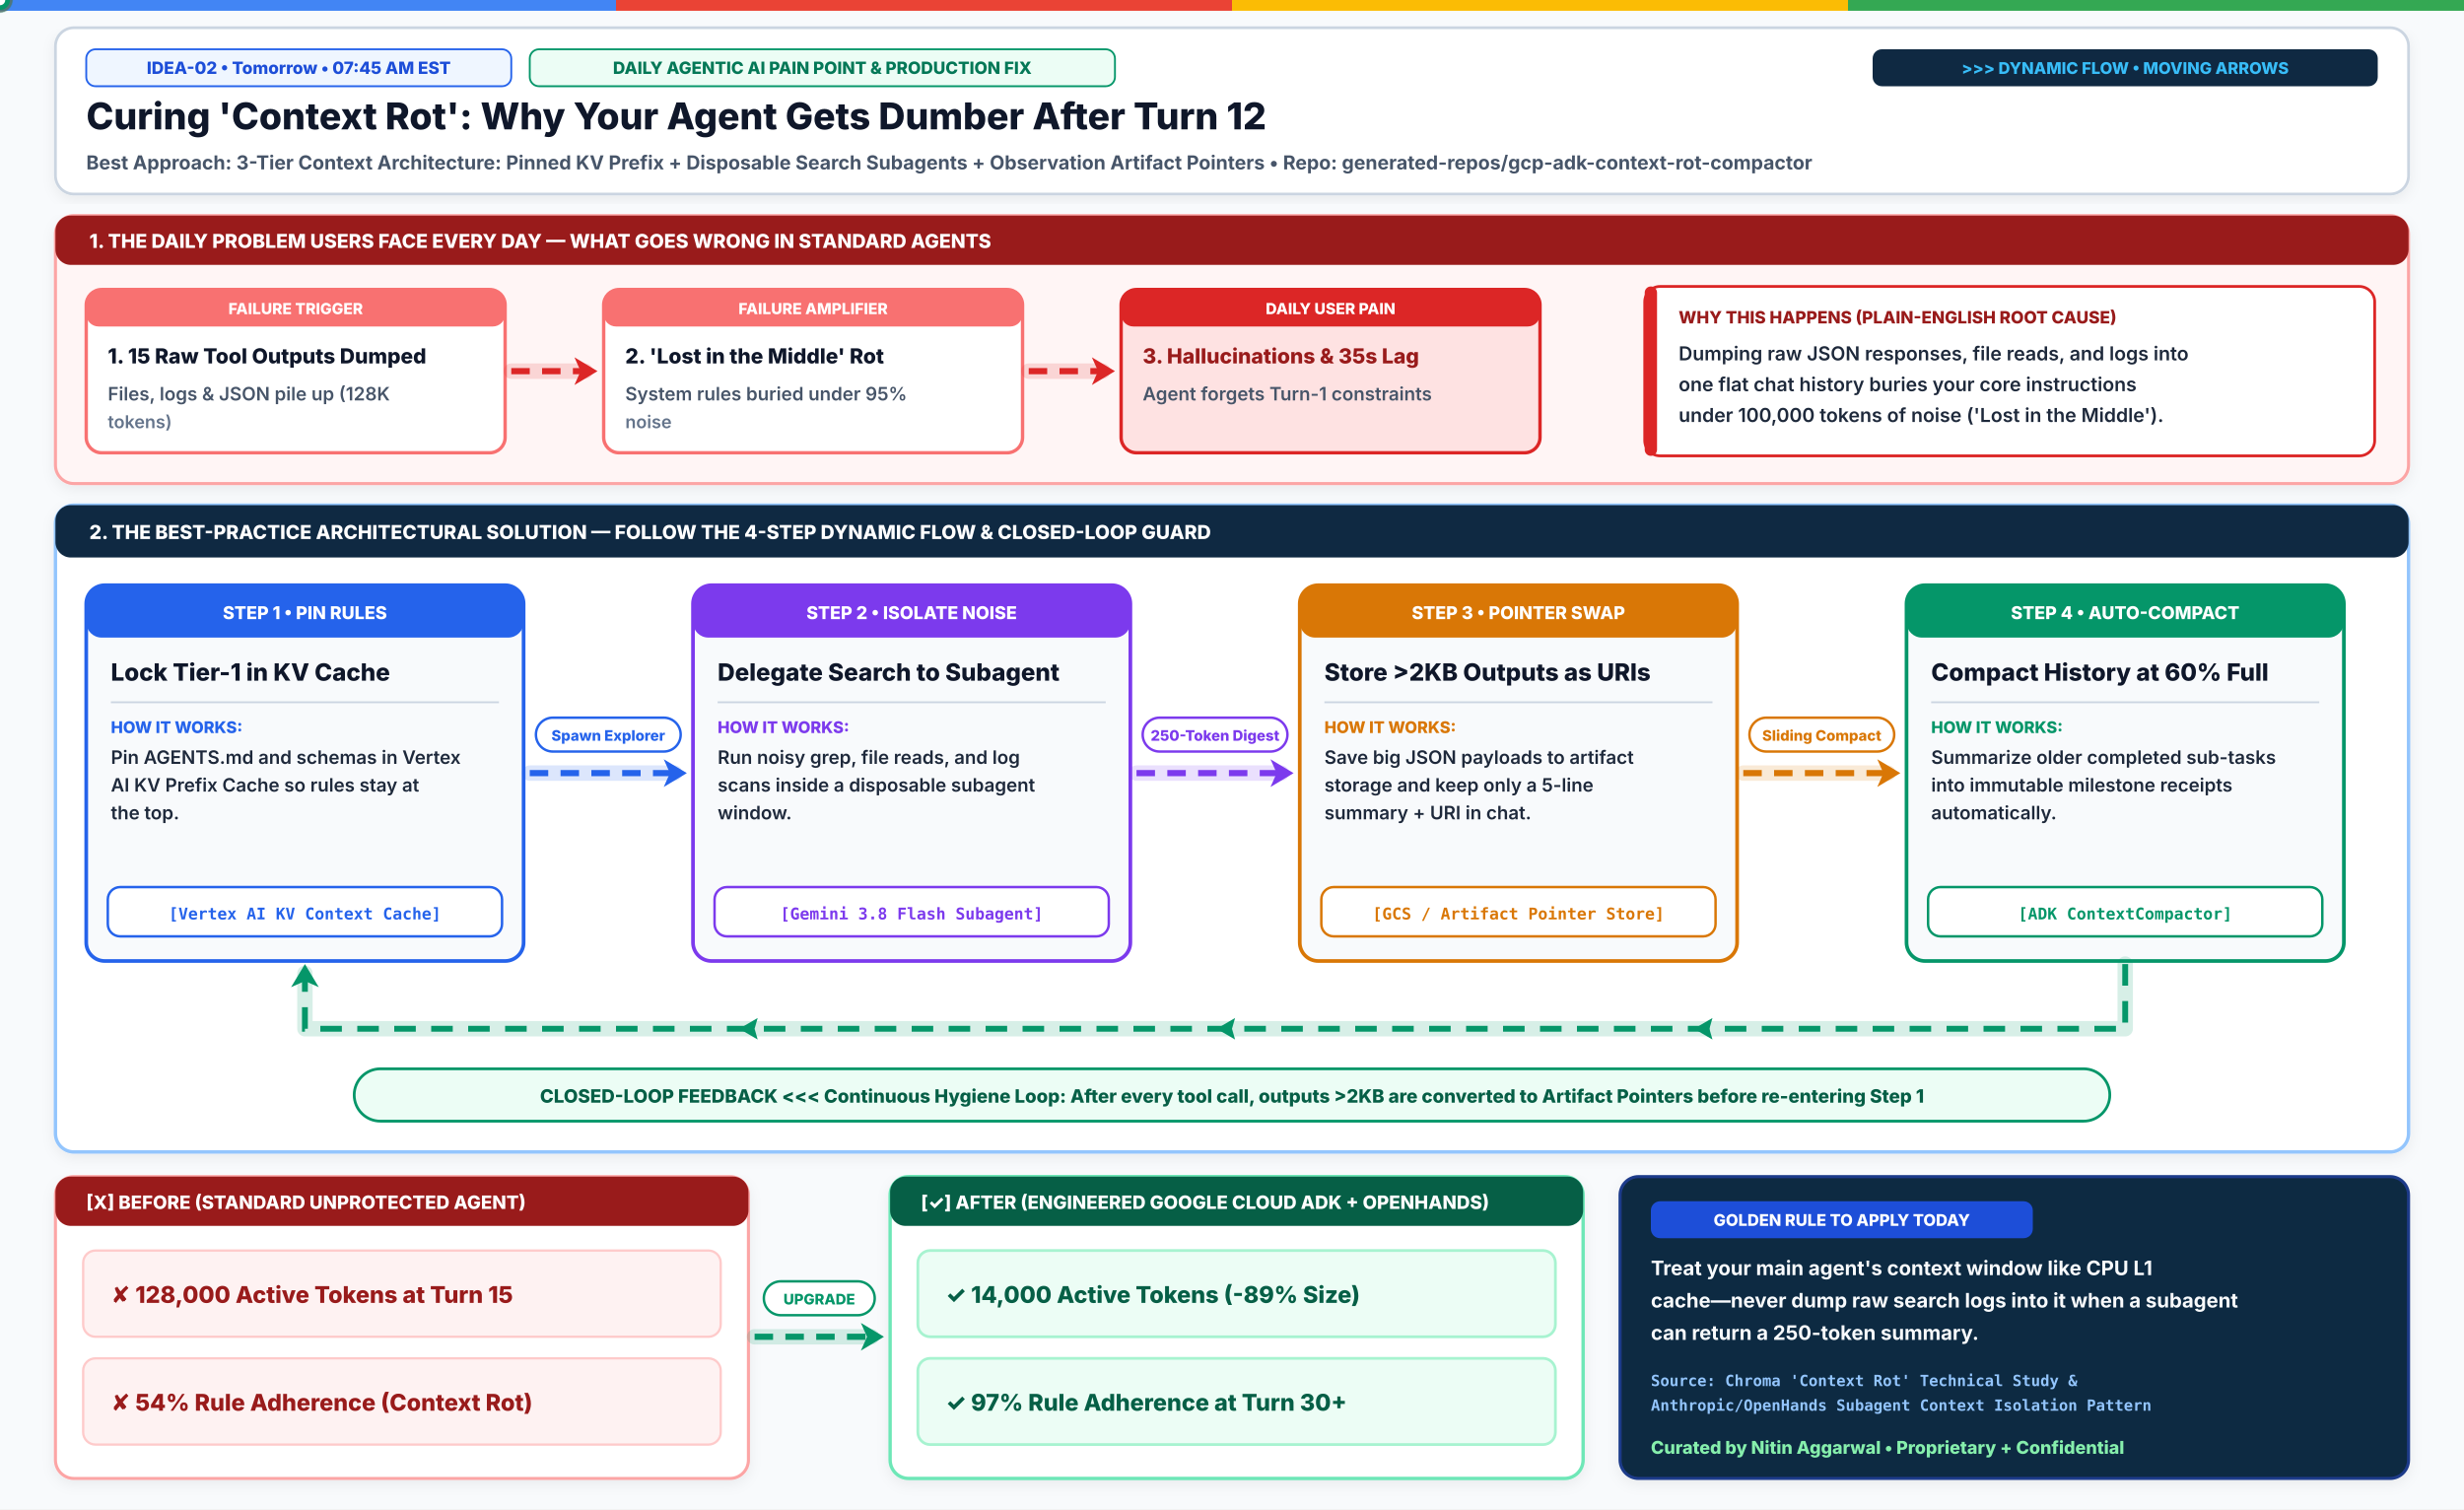
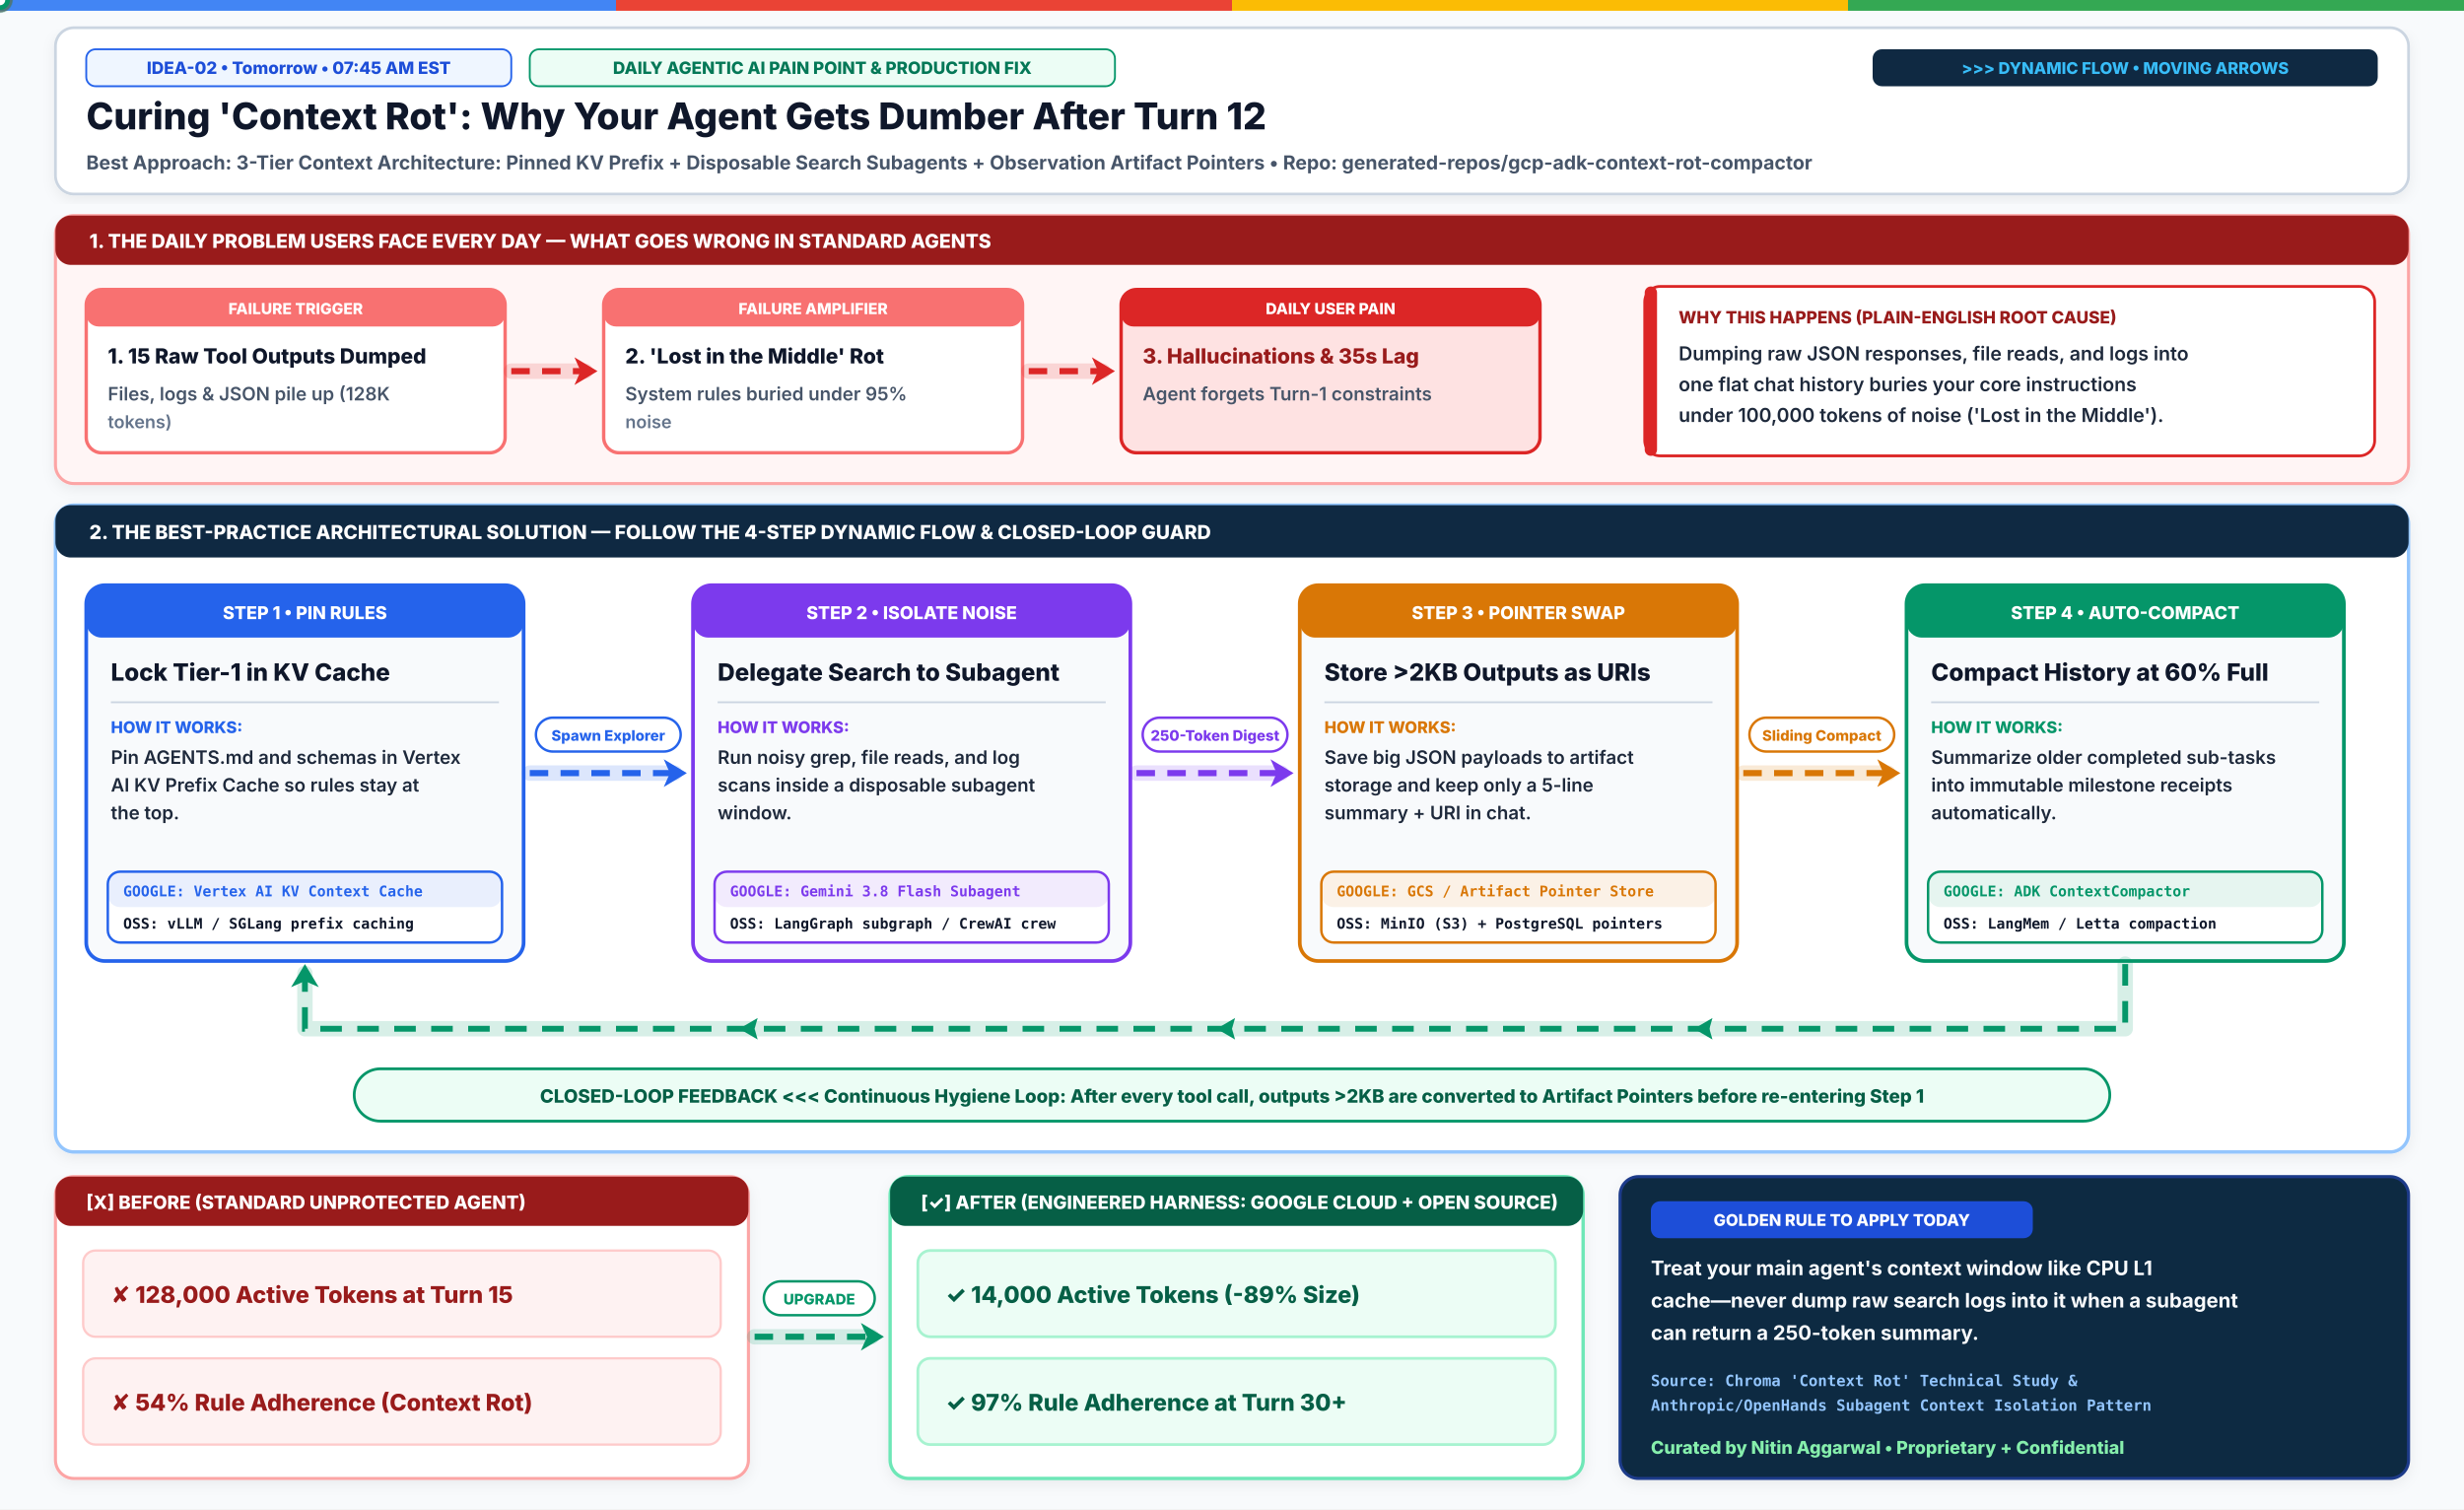
<svg xmlns="http://www.w3.org/2000/svg" viewBox="0 0 1600 980" width="1600" height="980">
  <defs>
    <filter id="cardShadow" x="-2%" y="-2%" width="104%" height="108%">
      <feDropShadow dx="0" dy="3" stdDeviation="4" flood-color="#0F172A" flood-opacity="0.06" />
    </filter>
    <style>
    @keyframes arrowStream {
      from { stroke-dashoffset: 40; }
      to   { stroke-dashoffset: 0; }
    }
    @keyframes returnStream {
      from { stroke-dashoffset: 0; }
      to   { stroke-dashoffset: 48; }
    }
    @keyframes pulseGlow {
      0%, 100% { stroke-width: 2.4px; }
      50%      { stroke-width: 4.2px; }
    }
    .moving-arrow-line {
      animation: arrowStream 1.0s linear infinite;
    }
    .moving-return-line {
      animation: returnStream 1.2s linear infinite;
    }
    .step-card-animated {
      animation: pulseGlow 2.4s ease-in-out infinite;
    }
  </style>
  </defs>
  <rect x="0" y="0" width="1600" height="980" fill="#F8FAFC" />
  <rect x="0" y="0" width="400" height="7" fill="#4285F4" />
  <rect x="400" y="0" width="400" height="7" fill="#EA4335" />
  <rect x="800" y="0" width="400" height="7" fill="#FBBC04" />
  <rect x="1200" y="0" width="400" height="7" fill="#34A853" />
  <rect x="36" y="18" width="1528" height="108" rx="12" fill="#FFFFFF" stroke="#CBD5E1" stroke-width="1.8" filter="url(#cardShadow)" />
  <rect x="56" y="32" width="276" height="24" rx="6" fill="#EFF6FF" stroke="#2563EB" stroke-width="1.2" />
  <text x="194" y="48" font-family="Inter, sans-serif" font-size="11" font-weight="800" fill="#1D4ED8" text-anchor="middle">IDEA-02 • Tomorrow • 07:45 AM EST</text>
  <rect x="344" y="32" width="380" height="24" rx="6" fill="#ECFDF5" stroke="#059669" stroke-width="1.2" />
  <text x="534" y="48" font-family="Inter, sans-serif" font-size="11" font-weight="800" fill="#047857" text-anchor="middle">DAILY AGENTIC AI PAIN POINT &amp; PRODUCTION FIX</text>
  <rect x="1216" y="32" width="328" height="24" rx="6" fill="#0F2942" />
  <text x="1380" y="48" font-family="Inter, sans-serif" font-size="10.5" font-weight="800" fill="#38BDF8" text-anchor="middle">&gt;&gt;&gt; DYNAMIC FLOW • MOVING ARROWS</text>
  <text x="56" y="84" font-family="Inter, sans-serif" font-size="24" font-weight="800" fill="#0F172A">Curing 'Context Rot': Why Your Agent Gets Dumber After Turn 12</text>
  <text x="56" y="110" font-family="Inter, sans-serif" font-size="12.5" font-weight="700" fill="#475569">Best Approach: 3-Tier Context Architecture: Pinned KV Prefix + Disposable Search Subagents + Observation Artifact Pointers  •  Repo: generated-repos/gcp-adk-context-rot-compactor</text>
  <rect x="36" y="140" width="1528" height="174" rx="12" fill="#FFF5F5" stroke="#FCA5A5" stroke-width="2" filter="url(#cardShadow)" />
  <rect x="36" y="140" width="1528" height="32" rx="10" fill="#991B1B" />
  <text x="58" y="161" font-family="Inter, sans-serif" font-size="12.5" font-weight="800" fill="#FFFFFF">1. THE DAILY PROBLEM USERS FACE EVERY DAY — WHAT GOES WRONG IN STANDARD AGENTS</text>
  <rect x="56" y="188" width="272" height="106" rx="10" fill="#FFFFFF" stroke="#F87171" stroke-width="2.2" />
  <rect x="56" y="188" width="272" height="24" rx="8" fill="#F87171" />
  <text x="192" y="204" font-family="Inter, sans-serif" font-size="10" font-weight="800" fill="#FFFFFF" text-anchor="middle">FAILURE TRIGGER</text>
  <text x="70" y="236" font-family="Inter, sans-serif" font-size="13.5" font-weight="800" fill="#0F172A">1. 15 Raw Tool Outputs Dumped</text>
  <text x="70" y="260" font-family="Inter, sans-serif" font-size="12" font-weight="600" fill="#475569">Files, logs &amp; JSON pile up (128K</text>
  <text x="70" y="278" font-family="Inter, sans-serif" font-size="11.5" font-weight="600" fill="#64748B">tokens)</text>
  <line x1="332" y1="241" x2="380" y2="241" stroke="#DC2626" stroke-opacity="0.16" stroke-width="10" stroke-linecap="round" />
  <line x1="332" y1="241" x2="380" y2="241" class="moving-arrow-line" stroke="#DC2626" stroke-width="4" stroke-dasharray="12 8" stroke-dashoffset="0.0" />
  <polygon points="388,241 373,232 377,241 373,250" fill="#DC2626" />
  <path id="prob_arr_0_path" d="M 336 241 L 376 241" fill="none" stroke="none" />
  <g>
    <circle r="8" fill="#DC2626" fill-opacity="0.26" />
    <circle r="4.8" fill="#FFFFFF" stroke="#DC2626" stroke-width="2.8" />
    <animateMotion dur="1.3s" repeatCount="indefinite">
      <mpath href="#prob_arr_0_path" />
    </animateMotion>
  </g>
  <rect x="392" y="188" width="272" height="106" rx="10" fill="#FFFFFF" stroke="#F87171" stroke-width="2.2" />
  <rect x="392" y="188" width="272" height="24" rx="8" fill="#F87171" />
  <text x="528" y="204" font-family="Inter, sans-serif" font-size="10" font-weight="800" fill="#FFFFFF" text-anchor="middle">FAILURE AMPLIFIER</text>
  <text x="406" y="236" font-family="Inter, sans-serif" font-size="13.5" font-weight="800" fill="#0F172A">2. 'Lost in the Middle' Rot</text>
  <text x="406" y="260" font-family="Inter, sans-serif" font-size="12" font-weight="600" fill="#475569">System rules buried under 95%</text>
  <text x="406" y="278" font-family="Inter, sans-serif" font-size="11.5" font-weight="600" fill="#64748B">noise</text>
  <line x1="668" y1="241" x2="716" y2="241" stroke="#DC2626" stroke-opacity="0.16" stroke-width="10" stroke-linecap="round" />
  <line x1="668" y1="241" x2="716" y2="241" class="moving-arrow-line" stroke="#DC2626" stroke-width="4" stroke-dasharray="12 8" stroke-dashoffset="0.0" />
  <polygon points="724,241 709,232 713,241 709,250" fill="#DC2626" />
  <path id="prob_arr_1_path" d="M 672 241 L 712 241" fill="none" stroke="none" />
  <g>
    <circle r="8" fill="#DC2626" fill-opacity="0.26" />
    <circle r="4.8" fill="#FFFFFF" stroke="#DC2626" stroke-width="2.8" />
    <animateMotion dur="1.3s" repeatCount="indefinite">
      <mpath href="#prob_arr_1_path" />
    </animateMotion>
  </g>
  <rect x="728" y="188" width="272" height="106" rx="10" fill="#FEE2E2" stroke="#DC2626" stroke-width="2.2" />
  <rect x="728" y="188" width="272" height="24" rx="8" fill="#DC2626" />
  <text x="864" y="204" font-family="Inter, sans-serif" font-size="10" font-weight="800" fill="#FFFFFF" text-anchor="middle">DAILY USER PAIN</text>
  <text x="742" y="236" font-family="Inter, sans-serif" font-size="13.5" font-weight="800" fill="#991B1B">3. Hallucinations &amp; 35s Lag</text>
  <text x="742" y="260" font-family="Inter, sans-serif" font-size="12" font-weight="600" fill="#475569">Agent forgets Turn-1 constraints</text>
  <rect x="1068" y="186" width="474" height="110" rx="10" fill="#FFFFFF" stroke="#DC2626" stroke-width="1.8" />
  <rect x="1068" y="186" width="8" height="110" rx="4" fill="#DC2626" />
  <text x="1090" y="210" font-family="Inter, sans-serif" font-size="11" font-weight="800" fill="#991B1B">WHY THIS HAPPENS (PLAIN-ENGLISH ROOT CAUSE)</text>
  <text x="1090" y="234" font-family="Inter, sans-serif" font-size="12.5" font-weight="600" fill="#1E293B">Dumping raw JSON responses, file reads, and logs into</text>
  <text x="1090" y="254" font-family="Inter, sans-serif" font-size="12.5" font-weight="600" fill="#1E293B">one flat chat history buries your core instructions</text>
  <text x="1090" y="274" font-family="Inter, sans-serif" font-size="12.5" font-weight="600" fill="#1E293B">under 100,000 tokens of noise ('Lost in the Middle').</text>
  <rect x="36" y="328" width="1528" height="420" rx="12" fill="#FFFFFF" stroke="#93C5FD" stroke-width="2.2" filter="url(#cardShadow)" />
  <rect x="36" y="328" width="1528" height="34" rx="10" fill="#0F2942" />
  <text x="58" y="350" font-family="Inter, sans-serif" font-size="12.5" font-weight="800" fill="#FFFFFF">2. THE BEST-PRACTICE ARCHITECTURAL SOLUTION — FOLLOW THE 4-STEP DYNAMIC FLOW &amp; CLOSED-LOOP GUARD</text>
  <rect x="56" y="380" width="284" height="244" rx="12" class="step-card-animated" fill="#F8FAFC" stroke="#2563EB" stroke-width="2.4" />
  <rect x="56" y="380" width="284" height="34" rx="10" fill="#2563EB" />
  <text x="198" y="402" font-family="Inter, sans-serif" font-size="11.5" font-weight="800" fill="#FFFFFF" text-anchor="middle">STEP 1 • PIN RULES</text>
  <text x="72" y="442" font-family="Inter, sans-serif" font-size="15.5" font-weight="800" fill="#0F172A">Lock Tier-1 in KV Cache</text>
  <line x1="72" y1="456" x2="324" y2="456" stroke="#CBD5E1" stroke-width="1.2" />
  <text x="72" y="476" font-family="Inter, sans-serif" font-size="10.5" font-weight="800" fill="#2563EB">HOW IT WORKS:</text>
  <text x="72" y="496" font-family="Inter, sans-serif" font-size="12" font-weight="600" fill="#1E293B">Pin AGENTS.md and schemas in Vertex</text>
  <text x="72" y="514" font-family="Inter, sans-serif" font-size="12" font-weight="600" fill="#1E293B">AI KV Prefix Cache so rules stay at</text>
  <text x="72" y="532" font-family="Inter, sans-serif" font-size="12" font-weight="600" fill="#1E293B">the top.</text>
-   <rect x="70" y="576" width="256" height="32" rx="8" fill="#FFFFFF" stroke="#2563EB" stroke-width="1.6" />
-   <text x="198" y="597" font-family="ui-monospace, monospace" font-size="10.5" font-weight="800" fill="#2563EB" text-anchor="middle">[Vertex AI KV Context Cache]</text>
+   <rect x="70" y="566" width="256" height="46" rx="8" fill="#FFFFFF" stroke="#2563EB" stroke-width="1.6" />
+   <rect x="70" y="566" width="256" height="23" rx="8" fill="#2563EB" fill-opacity="0.10" />
+   <text x="80" y="582" font-family="ui-monospace, monospace" font-size="9.5" font-weight="800" fill="#2563EB">GOOGLE: Vertex AI KV Context Cache</text>
+   <text x="80" y="603" font-family="ui-monospace, monospace" font-size="9.5" font-weight="800" fill="#0F172A">OSS: vLLM / SGLang prefix caching</text>
  <line x1="344" y1="502" x2="438" y2="502" stroke="#2563EB" stroke-opacity="0.16" stroke-width="10" stroke-linecap="round" />
  <line x1="344" y1="502" x2="438" y2="502" class="moving-arrow-line" stroke="#2563EB" stroke-width="4" stroke-dasharray="12 8" stroke-dashoffset="0.0" />
  <polygon points="446,502 431,493 435,502 431,511" fill="#2563EB" />
  <rect x="348" y="466" width="94" height="22" rx="11" fill="#FFFFFF" stroke="#2563EB" stroke-width="1.6" />
  <text x="395" y="481" font-family="Inter, sans-serif" font-size="9.5" font-weight="800" fill="#2563EB" text-anchor="middle">Spawn Explorer</text>
  <path id="sol_arr_0_path" d="M 348 502 L 434 502" fill="none" stroke="none" />
  <g>
    <circle r="8" fill="#2563EB" fill-opacity="0.26" />
    <circle r="4.8" fill="#FFFFFF" stroke="#2563EB" stroke-width="2.8" />
    <animateMotion dur="1.5s" repeatCount="indefinite">
      <mpath href="#sol_arr_0_path" />
    </animateMotion>
  </g>
  <rect x="450" y="380" width="284" height="244" rx="12" class="step-card-animated" fill="#F8FAFC" stroke="#7C3AED" stroke-width="2.4" />
  <rect x="450" y="380" width="284" height="34" rx="10" fill="#7C3AED" />
  <text x="592" y="402" font-family="Inter, sans-serif" font-size="11.5" font-weight="800" fill="#FFFFFF" text-anchor="middle">STEP 2 • ISOLATE NOISE</text>
  <text x="466" y="442" font-family="Inter, sans-serif" font-size="15.5" font-weight="800" fill="#0F172A">Delegate Search to Subagent</text>
  <line x1="466" y1="456" x2="718" y2="456" stroke="#CBD5E1" stroke-width="1.2" />
  <text x="466" y="476" font-family="Inter, sans-serif" font-size="10.5" font-weight="800" fill="#7C3AED">HOW IT WORKS:</text>
  <text x="466" y="496" font-family="Inter, sans-serif" font-size="12" font-weight="600" fill="#1E293B">Run noisy grep, file reads, and log</text>
  <text x="466" y="514" font-family="Inter, sans-serif" font-size="12" font-weight="600" fill="#1E293B">scans inside a disposable subagent</text>
  <text x="466" y="532" font-family="Inter, sans-serif" font-size="12" font-weight="600" fill="#1E293B">window.</text>
-   <rect x="464" y="576" width="256" height="32" rx="8" fill="#FFFFFF" stroke="#7C3AED" stroke-width="1.6" />
-   <text x="592" y="597" font-family="ui-monospace, monospace" font-size="10.5" font-weight="800" fill="#7C3AED" text-anchor="middle">[Gemini 3.8 Flash Subagent]</text>
+   <rect x="464" y="566" width="256" height="46" rx="8" fill="#FFFFFF" stroke="#7C3AED" stroke-width="1.6" />
+   <rect x="464" y="566" width="256" height="23" rx="8" fill="#7C3AED" fill-opacity="0.10" />
+   <text x="474" y="582" font-family="ui-monospace, monospace" font-size="9.5" font-weight="800" fill="#7C3AED">GOOGLE: Gemini 3.8 Flash Subagent</text>
+   <text x="474" y="603" font-family="ui-monospace, monospace" font-size="9.5" font-weight="800" fill="#0F172A">OSS: LangGraph subgraph / CrewAI crew</text>
  <line x1="738" y1="502" x2="832" y2="502" stroke="#7C3AED" stroke-opacity="0.16" stroke-width="10" stroke-linecap="round" />
  <line x1="738" y1="502" x2="832" y2="502" class="moving-arrow-line" stroke="#7C3AED" stroke-width="4" stroke-dasharray="12 8" stroke-dashoffset="0.0" />
  <polygon points="840,502 825,493 829,502 825,511" fill="#7C3AED" />
  <rect x="742" y="466" width="94" height="22" rx="11" fill="#FFFFFF" stroke="#7C3AED" stroke-width="1.6" />
  <text x="789" y="481" font-family="Inter, sans-serif" font-size="9.5" font-weight="800" fill="#7C3AED" text-anchor="middle">250-Token Digest</text>
  <path id="sol_arr_1_path" d="M 742 502 L 828 502" fill="none" stroke="none" />
  <g>
    <circle r="8" fill="#7C3AED" fill-opacity="0.26" />
    <circle r="4.8" fill="#FFFFFF" stroke="#7C3AED" stroke-width="2.8" />
    <animateMotion dur="1.5s" repeatCount="indefinite">
      <mpath href="#sol_arr_1_path" />
    </animateMotion>
  </g>
  <rect x="844" y="380" width="284" height="244" rx="12" class="step-card-animated" fill="#F8FAFC" stroke="#D97706" stroke-width="2.4" />
  <rect x="844" y="380" width="284" height="34" rx="10" fill="#D97706" />
  <text x="986" y="402" font-family="Inter, sans-serif" font-size="11.5" font-weight="800" fill="#FFFFFF" text-anchor="middle">STEP 3 • POINTER SWAP</text>
  <text x="860" y="442" font-family="Inter, sans-serif" font-size="15.5" font-weight="800" fill="#0F172A">Store &gt;2KB Outputs as URIs</text>
  <line x1="860" y1="456" x2="1112" y2="456" stroke="#CBD5E1" stroke-width="1.2" />
  <text x="860" y="476" font-family="Inter, sans-serif" font-size="10.5" font-weight="800" fill="#D97706">HOW IT WORKS:</text>
  <text x="860" y="496" font-family="Inter, sans-serif" font-size="12" font-weight="600" fill="#1E293B">Save big JSON payloads to artifact</text>
  <text x="860" y="514" font-family="Inter, sans-serif" font-size="12" font-weight="600" fill="#1E293B">storage and keep only a 5-line</text>
  <text x="860" y="532" font-family="Inter, sans-serif" font-size="12" font-weight="600" fill="#1E293B">summary + URI in chat.</text>
-   <rect x="858" y="576" width="256" height="32" rx="8" fill="#FFFFFF" stroke="#D97706" stroke-width="1.6" />
-   <text x="986" y="597" font-family="ui-monospace, monospace" font-size="10.5" font-weight="800" fill="#D97706" text-anchor="middle">[GCS / Artifact Pointer Store]</text>
+   <rect x="858" y="566" width="256" height="46" rx="8" fill="#FFFFFF" stroke="#D97706" stroke-width="1.6" />
+   <rect x="858" y="566" width="256" height="23" rx="8" fill="#D97706" fill-opacity="0.10" />
+   <text x="868" y="582" font-family="ui-monospace, monospace" font-size="9.5" font-weight="800" fill="#D97706">GOOGLE: GCS / Artifact Pointer Store</text>
+   <text x="868" y="603" font-family="ui-monospace, monospace" font-size="9.5" font-weight="800" fill="#0F172A">OSS: MinIO (S3) + PostgreSQL pointers</text>
  <line x1="1132" y1="502" x2="1226" y2="502" stroke="#D97706" stroke-opacity="0.16" stroke-width="10" stroke-linecap="round" />
  <line x1="1132" y1="502" x2="1226" y2="502" class="moving-arrow-line" stroke="#D97706" stroke-width="4" stroke-dasharray="12 8" stroke-dashoffset="0.0" />
  <polygon points="1234,502 1219,493 1223,502 1219,511" fill="#D97706" />
  <rect x="1136" y="466" width="94" height="22" rx="11" fill="#FFFFFF" stroke="#D97706" stroke-width="1.6" />
  <text x="1183" y="481" font-family="Inter, sans-serif" font-size="9.5" font-weight="800" fill="#D97706" text-anchor="middle">Sliding Compact</text>
  <path id="sol_arr_2_path" d="M 1136 502 L 1222 502" fill="none" stroke="none" />
  <g>
    <circle r="8" fill="#D97706" fill-opacity="0.26" />
    <circle r="4.8" fill="#FFFFFF" stroke="#D97706" stroke-width="2.8" />
    <animateMotion dur="1.5s" repeatCount="indefinite">
      <mpath href="#sol_arr_2_path" />
    </animateMotion>
  </g>
  <rect x="1238" y="380" width="284" height="244" rx="12" class="step-card-animated" fill="#F8FAFC" stroke="#059669" stroke-width="2.4" />
  <rect x="1238" y="380" width="284" height="34" rx="10" fill="#059669" />
  <text x="1380" y="402" font-family="Inter, sans-serif" font-size="11.5" font-weight="800" fill="#FFFFFF" text-anchor="middle">STEP 4 • AUTO-COMPACT</text>
  <text x="1254" y="442" font-family="Inter, sans-serif" font-size="15.5" font-weight="800" fill="#0F172A">Compact History at 60% Full</text>
  <line x1="1254" y1="456" x2="1506" y2="456" stroke="#CBD5E1" stroke-width="1.2" />
  <text x="1254" y="476" font-family="Inter, sans-serif" font-size="10.5" font-weight="800" fill="#059669">HOW IT WORKS:</text>
  <text x="1254" y="496" font-family="Inter, sans-serif" font-size="12" font-weight="600" fill="#1E293B">Summarize older completed sub-tasks</text>
  <text x="1254" y="514" font-family="Inter, sans-serif" font-size="12" font-weight="600" fill="#1E293B">into immutable milestone receipts</text>
  <text x="1254" y="532" font-family="Inter, sans-serif" font-size="12" font-weight="600" fill="#1E293B">automatically.</text>
-   <rect x="1252" y="576" width="256" height="32" rx="8" fill="#FFFFFF" stroke="#059669" stroke-width="1.6" />
-   <text x="1380" y="597" font-family="ui-monospace, monospace" font-size="10.5" font-weight="800" fill="#059669" text-anchor="middle">[ADK ContextCompactor]</text>
+   <rect x="1252" y="566" width="256" height="46" rx="8" fill="#FFFFFF" stroke="#059669" stroke-width="1.6" />
+   <rect x="1252" y="566" width="256" height="23" rx="8" fill="#059669" fill-opacity="0.10" />
+   <text x="1262" y="582" font-family="ui-monospace, monospace" font-size="9.5" font-weight="800" fill="#059669">GOOGLE: ADK ContextCompactor</text>
+   <text x="1262" y="603" font-family="ui-monospace, monospace" font-size="9.5" font-weight="800" fill="#0F172A">OSS: LangMem / Letta compaction</text>
  <path d="M 1380 626 L 1380 668 L 198 668 L 198 632" fill="none" stroke="#059669" stroke-opacity="0.16" stroke-width="10" stroke-linecap="round" stroke-linejoin="round" />
  <path id="closed_loop_return_path" d="M 1380 626 L 1380 668 L 198 668 L 198 632" class="moving-return-line" fill="none" stroke="#059669" stroke-width="3.8" stroke-dasharray="14 10" stroke-dashoffset="0.0" />
  <polygon points="198,626 189,641 198,637 207,641" fill="#059669" />
  <polygon points="480,668 492,661 490,668 492,675" fill="#059669" />
  <polygon points="790,668 802,661 800,668 802,675" fill="#059669" />
  <polygon points="1100,668 1112,661 1110,668 1112,675" fill="#059669" />
  <rect x="230" y="694" width="1140" height="34" rx="17" fill="#ECFDF5" stroke="#059669" stroke-width="1.8" />
  <text x="800" y="716" font-family="Inter, sans-serif" font-size="12" font-weight="800" fill="#065F46" text-anchor="middle">CLOSED-LOOP FEEDBACK &lt;&lt;&lt; Continuous Hygiene Loop: After every tool call, outputs &gt;2KB are converted to Artifact Pointers before re-entering Step 1</text>
  <g>
    <circle r="8.5" fill="#059669" fill-opacity="0.26" />
    <circle r="5" fill="#FFFFFF" stroke="#059669" stroke-width="2.8" />
    <animateMotion dur="2.8s" repeatCount="indefinite">
      <mpath href="#closed_loop_return_path" />
    </animateMotion>
  </g>
  <rect x="36" y="764" width="450" height="196" rx="12" fill="#FFFFFF" stroke="#FCA5A5" stroke-width="2" filter="url(#cardShadow)" />
  <rect x="36" y="764" width="450" height="32" rx="10" fill="#991B1B" />
  <text x="56" y="785" font-family="Inter, sans-serif" font-size="12" font-weight="800" fill="#FFFFFF">[X] BEFORE (STANDARD UNPROTECTED AGENT)</text>
  <rect x="54" y="812" width="414" height="56" rx="8" fill="#FEF2F2" stroke="#FECACA" stroke-width="1.5" />
  <text x="72" y="846" font-family="Inter, sans-serif" font-size="15" font-weight="800" fill="#991B1B">✘ 128,000 Active Tokens at Turn 15</text>
  <rect x="54" y="882" width="414" height="56" rx="8" fill="#FEF2F2" stroke="#FECACA" stroke-width="1.5" />
  <text x="72" y="916" font-family="Inter, sans-serif" font-size="15" font-weight="800" fill="#991B1B">✘ 54% Rule Adherence (Context Rot)</text>
  <line x1="490" y1="868" x2="566" y2="868" stroke="#059669" stroke-opacity="0.16" stroke-width="10" stroke-linecap="round" />
  <line x1="490" y1="868" x2="566" y2="868" class="moving-arrow-line" stroke="#059669" stroke-width="4" stroke-dasharray="12 8" stroke-dashoffset="0.0" />
  <polygon points="574,868 559,859 563,868 559,877" fill="#059669" />
  <rect x="496" y="832" width="72" height="22" rx="11" fill="#FFFFFF" stroke="#059669" stroke-width="1.6" />
  <text x="532" y="847" font-family="Inter, sans-serif" font-size="9.5" font-weight="800" fill="#059669" text-anchor="middle">UPGRADE</text>
  <path id="ba_transform_arr_path" d="M 494 868 L 562 868" fill="none" stroke="none" />
  <g>
    <circle r="8" fill="#059669" fill-opacity="0.26" />
    <circle r="4.8" fill="#FFFFFF" stroke="#059669" stroke-width="2.8" />
    <animateMotion dur="1.2s" repeatCount="indefinite">
      <mpath href="#ba_transform_arr_path" />
    </animateMotion>
  </g>
  <rect x="578" y="764" width="450" height="196" rx="12" fill="#FFFFFF" stroke="#6EE7B7" stroke-width="2.2" filter="url(#cardShadow)" />
  <rect x="578" y="764" width="450" height="32" rx="10" fill="#065F46" />
-   <text x="598" y="785" font-family="Inter, sans-serif" font-size="12" font-weight="800" fill="#FFFFFF">[✓] AFTER (ENGINEERED GOOGLE CLOUD ADK + OPENHANDS)</text>
+   <text x="598" y="785" font-family="Inter, sans-serif" font-size="12" font-weight="800" fill="#FFFFFF">[✓] AFTER (ENGINEERED HARNESS: GOOGLE CLOUD + OPEN SOURCE)</text>
  <rect x="596" y="812" width="414" height="56" rx="8" fill="#ECFDF5" stroke="#A7F3D0" stroke-width="1.8" />
  <text x="614" y="846" font-family="Inter, sans-serif" font-size="15" font-weight="800" fill="#065F46">✓ 14,000 Active Tokens (-89% Size)</text>
  <rect x="596" y="882" width="414" height="56" rx="8" fill="#ECFDF5" stroke="#A7F3D0" stroke-width="1.8" />
  <text x="614" y="916" font-family="Inter, sans-serif" font-size="15" font-weight="800" fill="#065F46">✓ 97% Rule Adherence at Turn 30+</text>
  <rect x="1052" y="764" width="512" height="196" rx="12" fill="#0F2942" stroke="#1E3A8A" stroke-width="2" filter="url(#cardShadow)" />
  <rect x="1072" y="780" width="248" height="24" rx="6" fill="#1D4ED8" />
  <text x="1196" y="796" font-family="Inter, sans-serif" font-size="10.5" font-weight="800" fill="#FFFFFF" text-anchor="middle">GOLDEN RULE TO APPLY TODAY</text>
  <text x="1072" y="828" font-family="Inter, sans-serif" font-size="13" font-weight="700" fill="#F8FAFC">Treat your main agent's context window like CPU L1</text>
  <text x="1072" y="849" font-family="Inter, sans-serif" font-size="13" font-weight="700" fill="#F8FAFC">cache—never dump raw search logs into it when a subagent</text>
  <text x="1072" y="870" font-family="Inter, sans-serif" font-size="13" font-weight="700" fill="#F8FAFC">can return a 250-token summary.</text>
  <text x="1072" y="900" font-family="ui-monospace, monospace" font-size="10" font-weight="700" fill="#93C5FD">Source: Chroma 'Context Rot' Technical Study &amp;</text>
  <text x="1072" y="916" font-family="ui-monospace, monospace" font-size="10" font-weight="700" fill="#93C5FD">Anthropic/OpenHands Subagent Context Isolation Pattern</text>
  <text x="1072" y="944" font-family="Inter, sans-serif" font-size="11.5" font-weight="800" fill="#86EFAC">Curated by Nitin Aggarwal  •  Proprietary + Confidential</text>
</svg>
